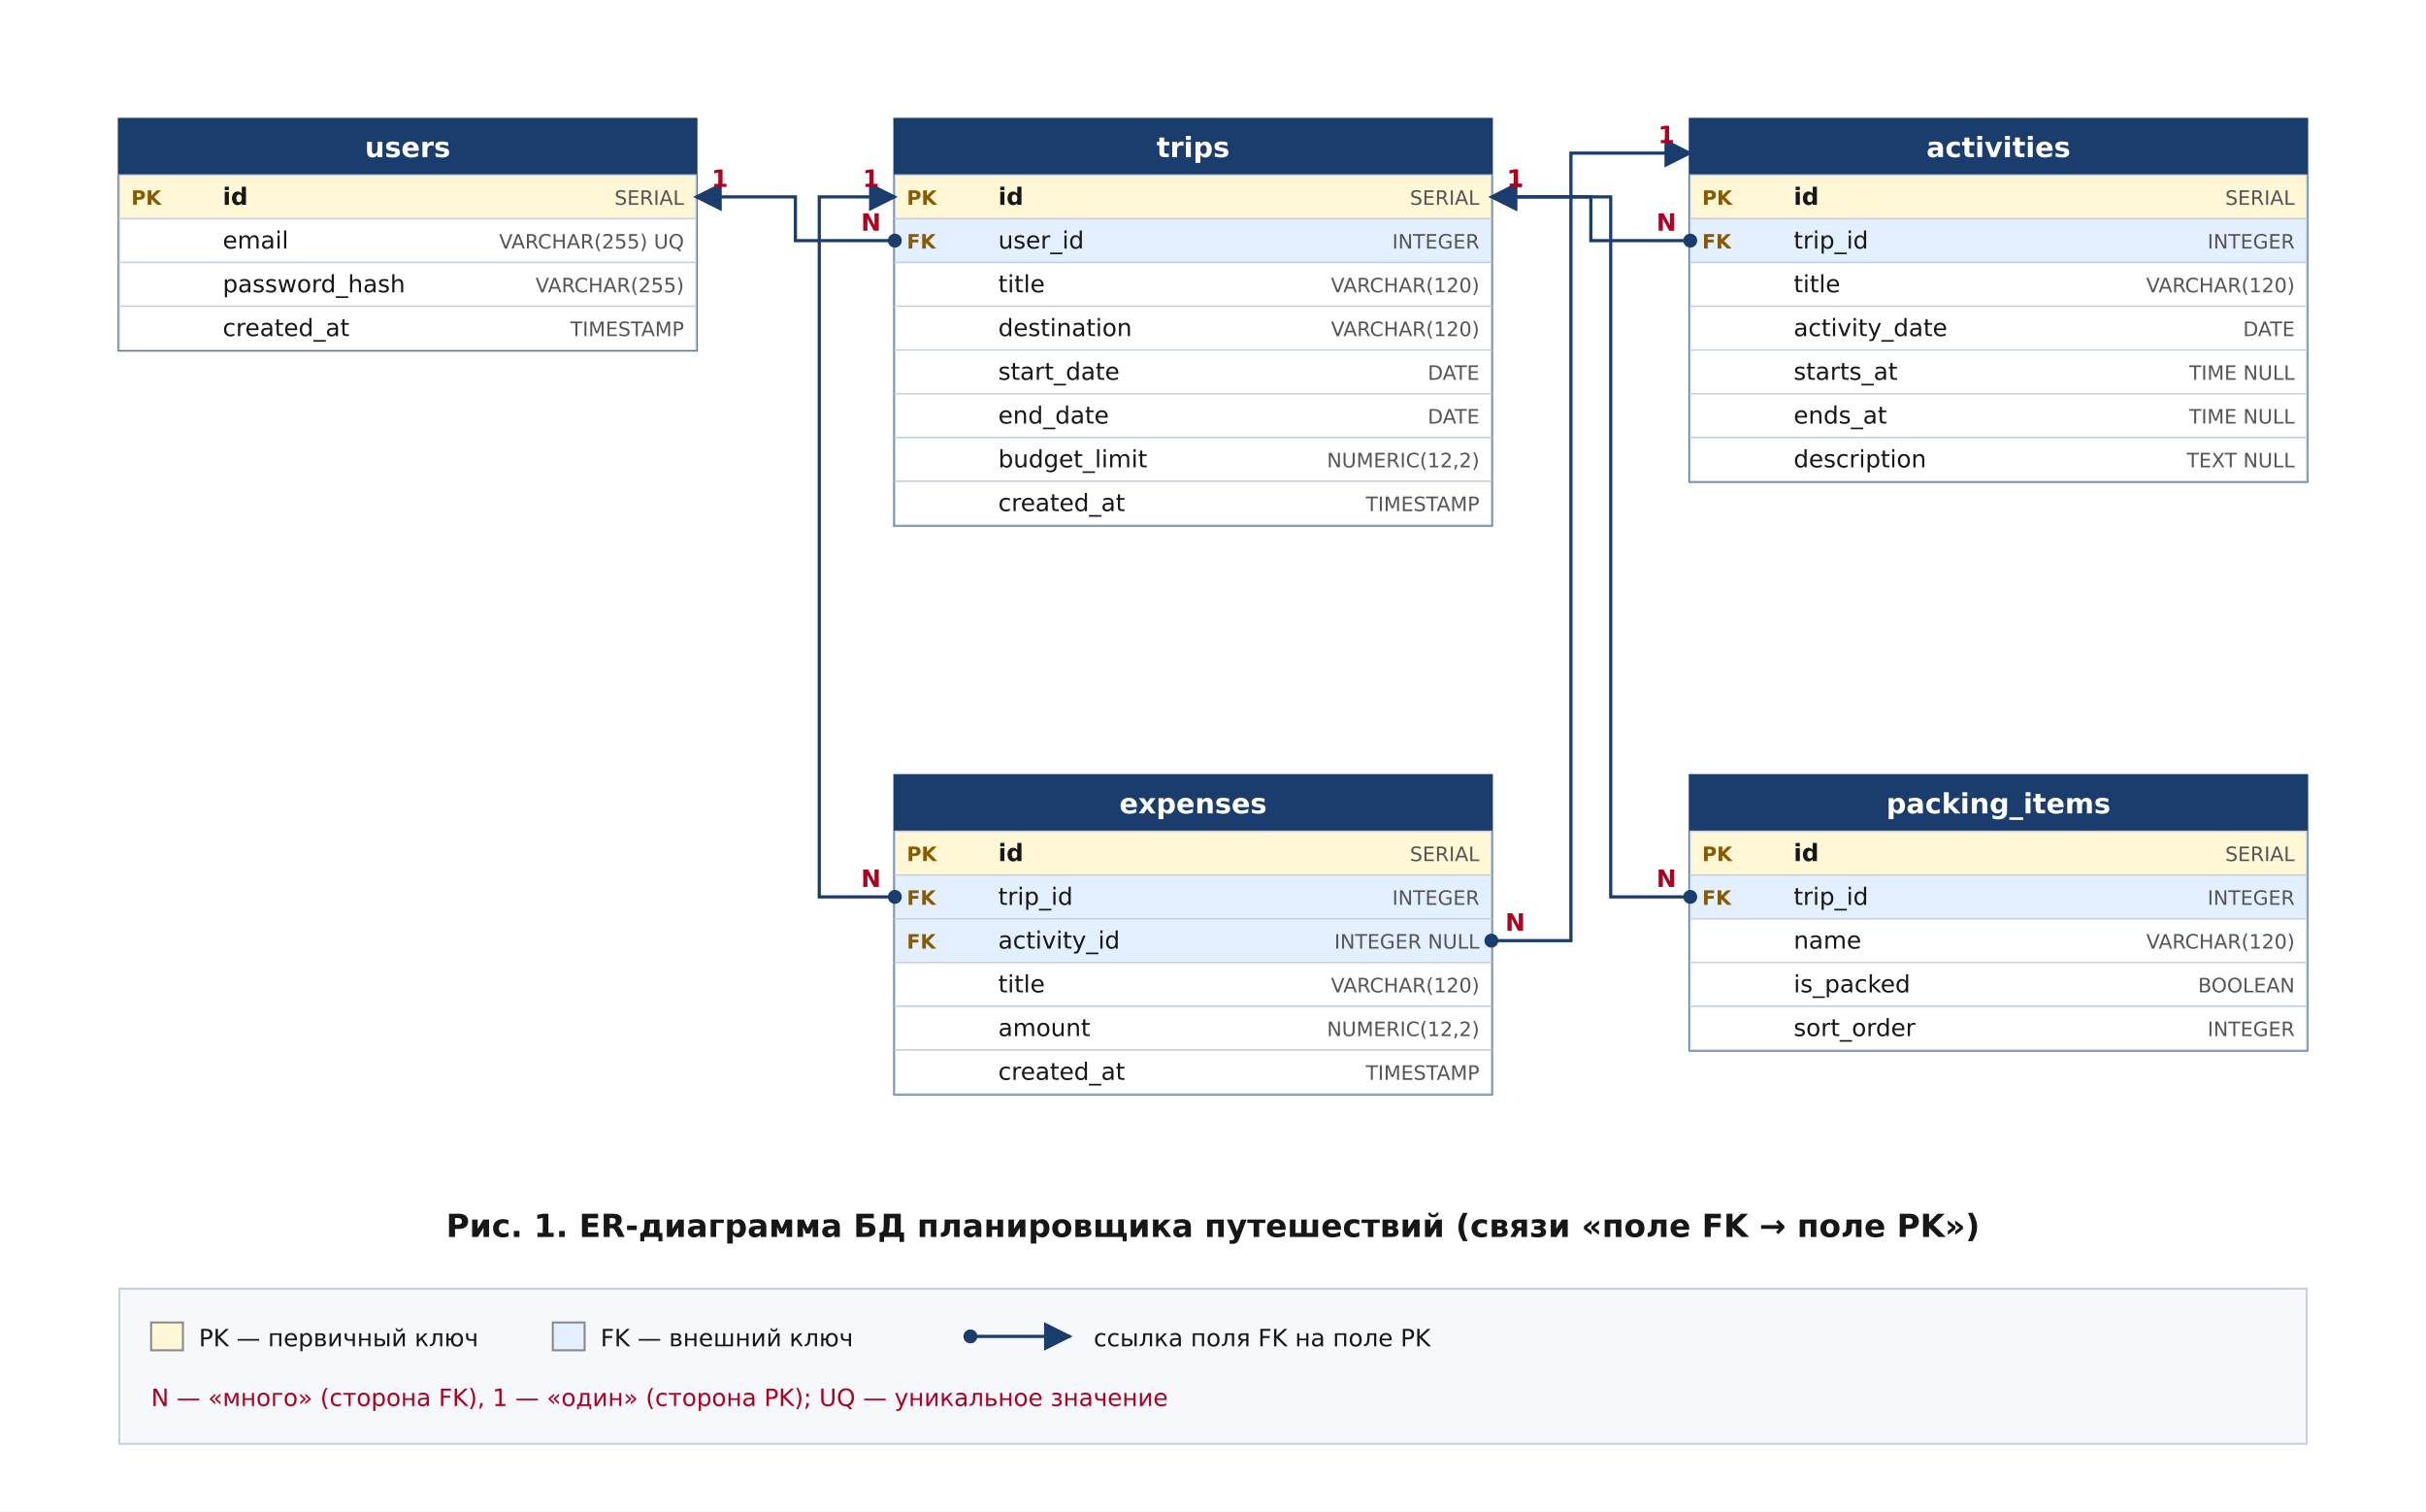
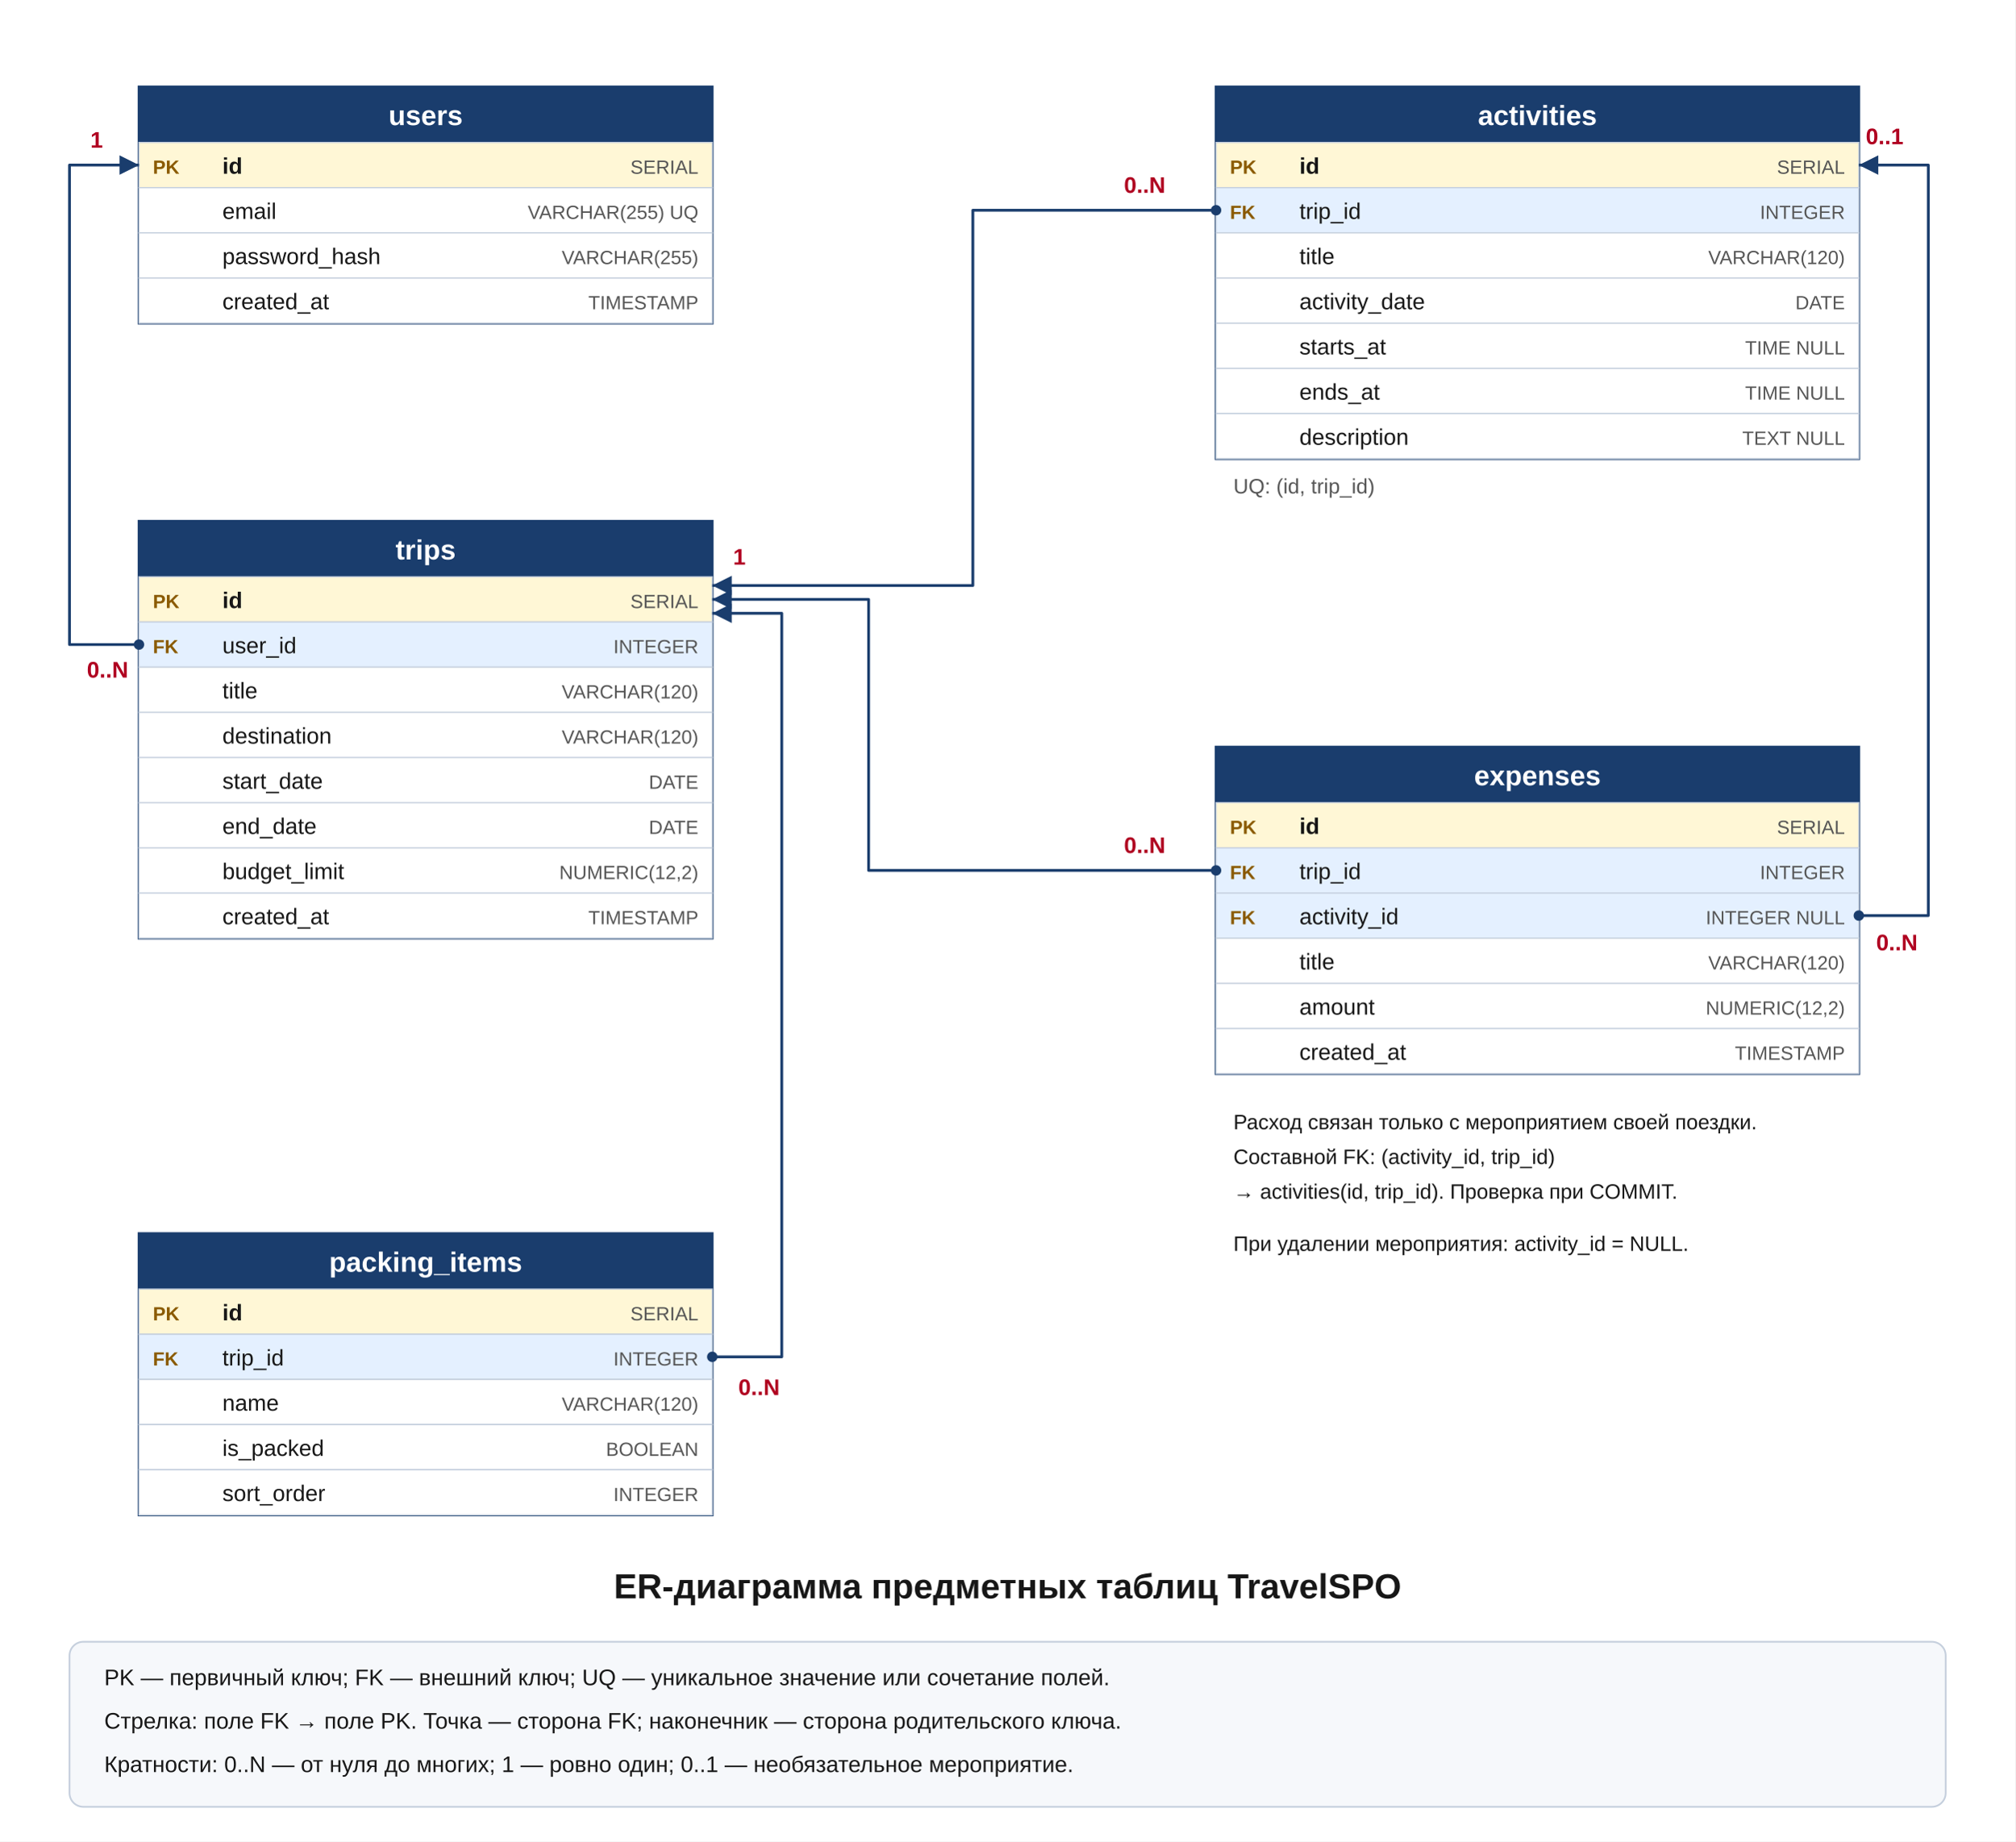
- <svg xmlns="http://www.w3.org/2000/svg" viewBox="0 0 1220 760" width="1220" height="760" font-family="DejaVu Sans, Arial, sans-serif" font-size="12">
+ <svg xmlns="http://www.w3.org/2000/svg" viewBox="0 0 1160 1060" width="1160" height="1060" font-family="Arial, sans-serif" role="img" aria-labelledby="title description">
  <defs>
-     <marker id="arr" viewBox="0 0 10 10" refX="9" refY="5" markerWidth="9" markerHeight="9" orient="auto">
+     <marker id="arr" viewBox="0 0 10 10" refX="10" refY="5" markerWidth="7" markerHeight="7" orient="auto">
      <path d="M0,0 L10,5 L0,10 z" fill="#1a3d6d" />
    </marker>
  </defs>
-   <rect x="0" y="0" width="1220" height="760" rx="0" fill="#ffffff" stroke="#ffffff" stroke-width="0" />
-   <rect x="60" y="60" width="290" height="116" rx="0" fill="#fff" stroke="#1a3d6d" stroke-width="1.5" />
-   <rect x="60" y="60" width="290" height="28" rx="0" fill="#1a3d6d" stroke="#1a3d6d" stroke-width="0" />
-   <text x="205.0" y="79" text-anchor="middle" font-size="14" font-weight="bold" fill="#fff">users</text>
-   <rect x="60" y="88" width="290" height="22" rx="0" fill="#fff7d6" stroke="#c5cfdd" stroke-width="0.7" />
-   <text x="66" y="103" text-anchor="start" font-size="10" font-weight="bold" fill="#8a5a00">PK</text>
-   <text x="112" y="103" text-anchor="start" font-size="12" font-weight="bold" fill="#171717">id</text>
-   <text x="344" y="103" text-anchor="end" font-size="10" font-weight="normal" fill="#555">SERIAL</text>
-   <rect x="60" y="110" width="290" height="22" rx="0" fill="#fff" stroke="#c5cfdd" stroke-width="0.7" />
-   <text x="66" y="125" text-anchor="start" font-size="10" font-weight="bold" fill="#8a5a00" />
-   <text x="112" y="125" text-anchor="start" font-size="12" font-weight="normal" fill="#171717">email</text>
-   <text x="344" y="125" text-anchor="end" font-size="10" font-weight="normal" fill="#555">VARCHAR(255) UQ</text>
-   <rect x="60" y="132" width="290" height="22" rx="0" fill="#fff" stroke="#c5cfdd" stroke-width="0.7" />
-   <text x="66" y="147" text-anchor="start" font-size="10" font-weight="bold" fill="#8a5a00" />
-   <text x="112" y="147" text-anchor="start" font-size="12" font-weight="normal" fill="#171717">password_hash</text>
-   <text x="344" y="147" text-anchor="end" font-size="10" font-weight="normal" fill="#555">VARCHAR(255)</text>
-   <rect x="60" y="154" width="290" height="22" rx="0" fill="#fff" stroke="#c5cfdd" stroke-width="0.7" />
-   <text x="66" y="169" text-anchor="start" font-size="10" font-weight="bold" fill="#8a5a00" />
-   <text x="112" y="169" text-anchor="start" font-size="12" font-weight="normal" fill="#171717">created_at</text>
-   <text x="344" y="169" text-anchor="end" font-size="10" font-weight="normal" fill="#555">TIMESTAMP</text>
-   <rect x="450" y="60" width="300" height="204" rx="0" fill="#fff" stroke="#1a3d6d" stroke-width="1.5" />
-   <rect x="450" y="60" width="300" height="28" rx="0" fill="#1a3d6d" stroke="#1a3d6d" stroke-width="0" />
-   <text x="600.0" y="79" text-anchor="middle" font-size="14" font-weight="bold" fill="#fff">trips</text>
-   <rect x="450" y="88" width="300" height="22" rx="0" fill="#fff7d6" stroke="#c5cfdd" stroke-width="0.7" />
-   <text x="456" y="103" text-anchor="start" font-size="10" font-weight="bold" fill="#8a5a00">PK</text>
-   <text x="502" y="103" text-anchor="start" font-size="12" font-weight="bold" fill="#171717">id</text>
-   <text x="744" y="103" text-anchor="end" font-size="10" font-weight="normal" fill="#555">SERIAL</text>
-   <rect x="450" y="110" width="300" height="22" rx="0" fill="#e4f0ff" stroke="#c5cfdd" stroke-width="0.7" />
-   <text x="456" y="125" text-anchor="start" font-size="10" font-weight="bold" fill="#8a5a00">FK</text>
-   <text x="502" y="125" text-anchor="start" font-size="12" font-weight="normal" fill="#171717">user_id</text>
-   <text x="744" y="125" text-anchor="end" font-size="10" font-weight="normal" fill="#555">INTEGER</text>
-   <rect x="450" y="132" width="300" height="22" rx="0" fill="#fff" stroke="#c5cfdd" stroke-width="0.7" />
-   <text x="456" y="147" text-anchor="start" font-size="10" font-weight="bold" fill="#8a5a00" />
-   <text x="502" y="147" text-anchor="start" font-size="12" font-weight="normal" fill="#171717">title</text>
-   <text x="744" y="147" text-anchor="end" font-size="10" font-weight="normal" fill="#555">VARCHAR(120)</text>
-   <rect x="450" y="154" width="300" height="22" rx="0" fill="#fff" stroke="#c5cfdd" stroke-width="0.7" />
-   <text x="456" y="169" text-anchor="start" font-size="10" font-weight="bold" fill="#8a5a00" />
-   <text x="502" y="169" text-anchor="start" font-size="12" font-weight="normal" fill="#171717">destination</text>
-   <text x="744" y="169" text-anchor="end" font-size="10" font-weight="normal" fill="#555">VARCHAR(120)</text>
-   <rect x="450" y="176" width="300" height="22" rx="0" fill="#fff" stroke="#c5cfdd" stroke-width="0.7" />
-   <text x="456" y="191" text-anchor="start" font-size="10" font-weight="bold" fill="#8a5a00" />
-   <text x="502" y="191" text-anchor="start" font-size="12" font-weight="normal" fill="#171717">start_date</text>
-   <text x="744" y="191" text-anchor="end" font-size="10" font-weight="normal" fill="#555">DATE</text>
-   <rect x="450" y="198" width="300" height="22" rx="0" fill="#fff" stroke="#c5cfdd" stroke-width="0.7" />
-   <text x="456" y="213" text-anchor="start" font-size="10" font-weight="bold" fill="#8a5a00" />
-   <text x="502" y="213" text-anchor="start" font-size="12" font-weight="normal" fill="#171717">end_date</text>
-   <text x="744" y="213" text-anchor="end" font-size="10" font-weight="normal" fill="#555">DATE</text>
-   <rect x="450" y="220" width="300" height="22" rx="0" fill="#fff" stroke="#c5cfdd" stroke-width="0.7" />
-   <text x="456" y="235" text-anchor="start" font-size="10" font-weight="bold" fill="#8a5a00" />
-   <text x="502" y="235" text-anchor="start" font-size="12" font-weight="normal" fill="#171717">budget_limit</text>
-   <text x="744" y="235" text-anchor="end" font-size="10" font-weight="normal" fill="#555">NUMERIC(12,2)</text>
-   <rect x="450" y="242" width="300" height="22" rx="0" fill="#fff" stroke="#c5cfdd" stroke-width="0.7" />
-   <text x="456" y="257" text-anchor="start" font-size="10" font-weight="bold" fill="#8a5a00" />
-   <text x="502" y="257" text-anchor="start" font-size="12" font-weight="normal" fill="#171717">created_at</text>
-   <text x="744" y="257" text-anchor="end" font-size="10" font-weight="normal" fill="#555">TIMESTAMP</text>
-   <rect x="850" y="60" width="310" height="182" rx="0" fill="#fff" stroke="#1a3d6d" stroke-width="1.5" />
-   <rect x="850" y="60" width="310" height="28" rx="0" fill="#1a3d6d" stroke="#1a3d6d" stroke-width="0" />
-   <text x="1005.0" y="79" text-anchor="middle" font-size="14" font-weight="bold" fill="#fff">activities</text>
-   <rect x="850" y="88" width="310" height="22" rx="0" fill="#fff7d6" stroke="#c5cfdd" stroke-width="0.7" />
-   <text x="856" y="103" text-anchor="start" font-size="10" font-weight="bold" fill="#8a5a00">PK</text>
-   <text x="902" y="103" text-anchor="start" font-size="12" font-weight="bold" fill="#171717">id</text>
-   <text x="1154" y="103" text-anchor="end" font-size="10" font-weight="normal" fill="#555">SERIAL</text>
-   <rect x="850" y="110" width="310" height="22" rx="0" fill="#e4f0ff" stroke="#c5cfdd" stroke-width="0.7" />
-   <text x="856" y="125" text-anchor="start" font-size="10" font-weight="bold" fill="#8a5a00">FK</text>
-   <text x="902" y="125" text-anchor="start" font-size="12" font-weight="normal" fill="#171717">trip_id</text>
-   <text x="1154" y="125" text-anchor="end" font-size="10" font-weight="normal" fill="#555">INTEGER</text>
-   <rect x="850" y="132" width="310" height="22" rx="0" fill="#fff" stroke="#c5cfdd" stroke-width="0.7" />
-   <text x="856" y="147" text-anchor="start" font-size="10" font-weight="bold" fill="#8a5a00" />
-   <text x="902" y="147" text-anchor="start" font-size="12" font-weight="normal" fill="#171717">title</text>
-   <text x="1154" y="147" text-anchor="end" font-size="10" font-weight="normal" fill="#555">VARCHAR(120)</text>
-   <rect x="850" y="154" width="310" height="22" rx="0" fill="#fff" stroke="#c5cfdd" stroke-width="0.7" />
-   <text x="856" y="169" text-anchor="start" font-size="10" font-weight="bold" fill="#8a5a00" />
-   <text x="902" y="169" text-anchor="start" font-size="12" font-weight="normal" fill="#171717">activity_date</text>
-   <text x="1154" y="169" text-anchor="end" font-size="10" font-weight="normal" fill="#555">DATE</text>
-   <rect x="850" y="176" width="310" height="22" rx="0" fill="#fff" stroke="#c5cfdd" stroke-width="0.7" />
-   <text x="856" y="191" text-anchor="start" font-size="10" font-weight="bold" fill="#8a5a00" />
-   <text x="902" y="191" text-anchor="start" font-size="12" font-weight="normal" fill="#171717">starts_at</text>
-   <text x="1154" y="191" text-anchor="end" font-size="10" font-weight="normal" fill="#555">TIME NULL</text>
-   <rect x="850" y="198" width="310" height="22" rx="0" fill="#fff" stroke="#c5cfdd" stroke-width="0.7" />
-   <text x="856" y="213" text-anchor="start" font-size="10" font-weight="bold" fill="#8a5a00" />
-   <text x="902" y="213" text-anchor="start" font-size="12" font-weight="normal" fill="#171717">ends_at</text>
-   <text x="1154" y="213" text-anchor="end" font-size="10" font-weight="normal" fill="#555">TIME NULL</text>
-   <rect x="850" y="220" width="310" height="22" rx="0" fill="#fff" stroke="#c5cfdd" stroke-width="0.7" />
-   <text x="856" y="235" text-anchor="start" font-size="10" font-weight="bold" fill="#8a5a00" />
-   <text x="902" y="235" text-anchor="start" font-size="12" font-weight="normal" fill="#171717">description</text>
-   <text x="1154" y="235" text-anchor="end" font-size="10" font-weight="normal" fill="#555">TEXT NULL</text>
-   <rect x="450" y="390" width="300" height="160" rx="0" fill="#fff" stroke="#1a3d6d" stroke-width="1.5" />
-   <rect x="450" y="390" width="300" height="28" rx="0" fill="#1a3d6d" stroke="#1a3d6d" stroke-width="0" />
-   <text x="600.0" y="409" text-anchor="middle" font-size="14" font-weight="bold" fill="#fff">expenses</text>
-   <rect x="450" y="418" width="300" height="22" rx="0" fill="#fff7d6" stroke="#c5cfdd" stroke-width="0.7" />
-   <text x="456" y="433" text-anchor="start" font-size="10" font-weight="bold" fill="#8a5a00">PK</text>
-   <text x="502" y="433" text-anchor="start" font-size="12" font-weight="bold" fill="#171717">id</text>
-   <text x="744" y="433" text-anchor="end" font-size="10" font-weight="normal" fill="#555">SERIAL</text>
-   <rect x="450" y="440" width="300" height="22" rx="0" fill="#e4f0ff" stroke="#c5cfdd" stroke-width="0.7" />
-   <text x="456" y="455" text-anchor="start" font-size="10" font-weight="bold" fill="#8a5a00">FK</text>
-   <text x="502" y="455" text-anchor="start" font-size="12" font-weight="normal" fill="#171717">trip_id</text>
-   <text x="744" y="455" text-anchor="end" font-size="10" font-weight="normal" fill="#555">INTEGER</text>
-   <rect x="450" y="462" width="300" height="22" rx="0" fill="#e4f0ff" stroke="#c5cfdd" stroke-width="0.7" />
-   <text x="456" y="477" text-anchor="start" font-size="10" font-weight="bold" fill="#8a5a00">FK</text>
-   <text x="502" y="477" text-anchor="start" font-size="12" font-weight="normal" fill="#171717">activity_id</text>
-   <text x="744" y="477" text-anchor="end" font-size="10" font-weight="normal" fill="#555">INTEGER NULL</text>
-   <rect x="450" y="484" width="300" height="22" rx="0" fill="#fff" stroke="#c5cfdd" stroke-width="0.7" />
-   <text x="456" y="499" text-anchor="start" font-size="10" font-weight="bold" fill="#8a5a00" />
-   <text x="502" y="499" text-anchor="start" font-size="12" font-weight="normal" fill="#171717">title</text>
-   <text x="744" y="499" text-anchor="end" font-size="10" font-weight="normal" fill="#555">VARCHAR(120)</text>
-   <rect x="450" y="506" width="300" height="22" rx="0" fill="#fff" stroke="#c5cfdd" stroke-width="0.7" />
-   <text x="456" y="521" text-anchor="start" font-size="10" font-weight="bold" fill="#8a5a00" />
-   <text x="502" y="521" text-anchor="start" font-size="12" font-weight="normal" fill="#171717">amount</text>
-   <text x="744" y="521" text-anchor="end" font-size="10" font-weight="normal" fill="#555">NUMERIC(12,2)</text>
-   <rect x="450" y="528" width="300" height="22" rx="0" fill="#fff" stroke="#c5cfdd" stroke-width="0.7" />
-   <text x="456" y="543" text-anchor="start" font-size="10" font-weight="bold" fill="#8a5a00" />
-   <text x="502" y="543" text-anchor="start" font-size="12" font-weight="normal" fill="#171717">created_at</text>
-   <text x="744" y="543" text-anchor="end" font-size="10" font-weight="normal" fill="#555">TIMESTAMP</text>
-   <rect x="850" y="390" width="310" height="138" rx="0" fill="#fff" stroke="#1a3d6d" stroke-width="1.5" />
-   <rect x="850" y="390" width="310" height="28" rx="0" fill="#1a3d6d" stroke="#1a3d6d" stroke-width="0" />
-   <text x="1005.0" y="409" text-anchor="middle" font-size="14" font-weight="bold" fill="#fff">packing_items</text>
-   <rect x="850" y="418" width="310" height="22" rx="0" fill="#fff7d6" stroke="#c5cfdd" stroke-width="0.7" />
-   <text x="856" y="433" text-anchor="start" font-size="10" font-weight="bold" fill="#8a5a00">PK</text>
-   <text x="902" y="433" text-anchor="start" font-size="12" font-weight="bold" fill="#171717">id</text>
-   <text x="1154" y="433" text-anchor="end" font-size="10" font-weight="normal" fill="#555">SERIAL</text>
-   <rect x="850" y="440" width="310" height="22" rx="0" fill="#e4f0ff" stroke="#c5cfdd" stroke-width="0.7" />
-   <text x="856" y="455" text-anchor="start" font-size="10" font-weight="bold" fill="#8a5a00">FK</text>
-   <text x="902" y="455" text-anchor="start" font-size="12" font-weight="normal" fill="#171717">trip_id</text>
-   <text x="1154" y="455" text-anchor="end" font-size="10" font-weight="normal" fill="#555">INTEGER</text>
-   <rect x="850" y="462" width="310" height="22" rx="0" fill="#fff" stroke="#c5cfdd" stroke-width="0.7" />
-   <text x="856" y="477" text-anchor="start" font-size="10" font-weight="bold" fill="#8a5a00" />
-   <text x="902" y="477" text-anchor="start" font-size="12" font-weight="normal" fill="#171717">name</text>
-   <text x="1154" y="477" text-anchor="end" font-size="10" font-weight="normal" fill="#555">VARCHAR(120)</text>
-   <rect x="850" y="484" width="310" height="22" rx="0" fill="#fff" stroke="#c5cfdd" stroke-width="0.7" />
-   <text x="856" y="499" text-anchor="start" font-size="10" font-weight="bold" fill="#8a5a00" />
-   <text x="902" y="499" text-anchor="start" font-size="12" font-weight="normal" fill="#171717">is_packed</text>
-   <text x="1154" y="499" text-anchor="end" font-size="10" font-weight="normal" fill="#555">BOOLEAN</text>
-   <rect x="850" y="506" width="310" height="22" rx="0" fill="#fff" stroke="#c5cfdd" stroke-width="0.7" />
-   <text x="856" y="521" text-anchor="start" font-size="10" font-weight="bold" fill="#8a5a00" />
-   <text x="902" y="521" text-anchor="start" font-size="12" font-weight="normal" fill="#171717">sort_order</text>
-   <text x="1154" y="521" text-anchor="end" font-size="10" font-weight="normal" fill="#555">INTEGER</text>
-   <polyline points="450,121 400,121 400,99 350,99" fill="none" stroke="#1a3d6d" stroke-width="1.6" marker-end="url(#arr)" />
-   <circle cx="450" cy="121" r="3.5" fill="#1a3d6d" />
-   <text x="438" y="116" text-anchor="middle" font-size="12" font-weight="bold" fill="#b00020">N</text>
-   <text x="362" y="94" text-anchor="middle" font-size="12" font-weight="bold" fill="#b00020">1</text>
-   <polyline points="850,121 800,121 800,99 750,99" fill="none" stroke="#1a3d6d" stroke-width="1.6" marker-end="url(#arr)" />
-   <circle cx="850" cy="121" r="3.5" fill="#1a3d6d" />
-   <text x="838" y="116" text-anchor="middle" font-size="12" font-weight="bold" fill="#b00020">N</text>
-   <text x="762" y="94" text-anchor="middle" font-size="12" font-weight="bold" fill="#b00020">1</text>
-   <polyline points="450,451 412,451 412,99 450,99" fill="none" stroke="#1a3d6d" stroke-width="1.6" marker-end="url(#arr)" />
-   <circle cx="450" cy="451" r="3.5" fill="#1a3d6d" />
-   <text x="438" y="446" text-anchor="middle" font-size="12" font-weight="bold" fill="#b00020">N</text>
-   <text x="438" y="94" text-anchor="middle" font-size="12" font-weight="bold" fill="#b00020">1</text>
-   <polyline points="750,473 790,473 790,77 850,77" fill="none" stroke="#1a3d6d" stroke-width="1.6" marker-end="url(#arr)" />
-   <circle cx="750" cy="473" r="3.5" fill="#1a3d6d" />
-   <text x="762" y="468" text-anchor="middle" font-size="12" font-weight="bold" fill="#b00020">N</text>
-   <text x="838" y="72" text-anchor="middle" font-size="12" font-weight="bold" fill="#b00020">1</text>
-   <polyline points="850,451 810,451 810,99 750,99" fill="none" stroke="#1a3d6d" stroke-width="1.6" marker-end="url(#arr)" />
-   <circle cx="850" cy="451" r="3.5" fill="#1a3d6d" />
-   <text x="838" y="446" text-anchor="middle" font-size="12" font-weight="bold" fill="#b00020">N</text>
-   <text x="762" y="94" text-anchor="middle" font-size="12" font-weight="bold" fill="#b00020">1</text>
-   <text x="610" y="622" text-anchor="middle" font-size="16" font-weight="bold" fill="#171717">Рис. 1. ER-диаграмма БД планировщика путешествий (связи «поле FK → поле PK»)</text>
-   <rect x="60" y="648" width="1100" height="78" rx="0" fill="#f6f8fb" stroke="#c5cfdd" stroke-width="1" />
-   <rect x="76" y="665" width="16" height="14" rx="0" fill="#fff7d6" stroke="#888" stroke-width="1" />
-   <text x="100" y="677" text-anchor="start" font-size="12" font-weight="normal" fill="#171717">PK — первичный ключ</text>
-   <rect x="278" y="665" width="16" height="14" rx="0" fill="#e4f0ff" stroke="#888" stroke-width="1" />
-   <text x="302" y="677" text-anchor="start" font-size="12" font-weight="normal" fill="#171717">FK — внешний ключ</text>
-   <line x1="488" y1="672" x2="538" y2="672" stroke="#1a3d6d" stroke-width="1.6" marker-end="url(#arr)" />
-   <circle cx="488" cy="672" r="3.5" fill="#1a3d6d" />
-   <text x="550" y="677" text-anchor="start" font-size="12" font-weight="normal" fill="#171717">ссылка поля FK на поле PK</text>
-   <text x="76" y="707" text-anchor="start" font-size="12" font-weight="normal" fill="#b00020">N — «много» (сторона FK), 1 — «один» (сторона PK); UQ — уникальное значение</text>
+   <rect width="1160" height="1060" fill="#fff" />
+   <rect x="80" y="50" width="330" height="136" fill="#fff" stroke="#1a3d6d" stroke-width="1.5" />
+   <rect x="80" y="50" width="330" height="32" fill="#1a3d6d" />
+   <text x="245.0" y="72" font-size="16" fill="#fff" font-weight="bold" text-anchor="middle">users</text>
+   <rect x="80" y="82" width="330" height="26" fill="#fff7d6" stroke="#c5cfdd" stroke-width="0.7" />
+   <text x="88" y="100" font-size="11" fill="#8a5a00" font-weight="bold" text-anchor="start">PK</text>
+   <text x="128" y="100" font-size="13" fill="#171717" font-weight="bold" text-anchor="start">id</text>
+   <text x="402" y="100" font-size="11" fill="#555" font-weight="normal" text-anchor="end">SERIAL</text>
+   <rect x="80" y="108" width="330" height="26" fill="#fff" stroke="#c5cfdd" stroke-width="0.7" />
+   <text x="88" y="126" font-size="11" fill="#8a5a00" font-weight="bold" text-anchor="start" />
+   <text x="128" y="126" font-size="13" fill="#171717" font-weight="normal" text-anchor="start">email</text>
+   <text x="402" y="126" font-size="11" fill="#555" font-weight="normal" text-anchor="end">VARCHAR(255) UQ</text>
+   <rect x="80" y="134" width="330" height="26" fill="#fff" stroke="#c5cfdd" stroke-width="0.7" />
+   <text x="88" y="152" font-size="11" fill="#8a5a00" font-weight="bold" text-anchor="start" />
+   <text x="128" y="152" font-size="13" fill="#171717" font-weight="normal" text-anchor="start">password_hash</text>
+   <text x="402" y="152" font-size="11" fill="#555" font-weight="normal" text-anchor="end">VARCHAR(255)</text>
+   <rect x="80" y="160" width="330" height="26" fill="#fff" stroke="#c5cfdd" stroke-width="0.7" />
+   <text x="88" y="178" font-size="11" fill="#8a5a00" font-weight="bold" text-anchor="start" />
+   <text x="128" y="178" font-size="13" fill="#171717" font-weight="normal" text-anchor="start">created_at</text>
+   <text x="402" y="178" font-size="11" fill="#555" font-weight="normal" text-anchor="end">TIMESTAMP</text>
+   <rect x="80" y="300" width="330" height="240" fill="#fff" stroke="#1a3d6d" stroke-width="1.5" />
+   <rect x="80" y="300" width="330" height="32" fill="#1a3d6d" />
+   <text x="245.0" y="322" font-size="16" fill="#fff" font-weight="bold" text-anchor="middle">trips</text>
+   <rect x="80" y="332" width="330" height="26" fill="#fff7d6" stroke="#c5cfdd" stroke-width="0.7" />
+   <text x="88" y="350" font-size="11" fill="#8a5a00" font-weight="bold" text-anchor="start">PK</text>
+   <text x="128" y="350" font-size="13" fill="#171717" font-weight="bold" text-anchor="start">id</text>
+   <text x="402" y="350" font-size="11" fill="#555" font-weight="normal" text-anchor="end">SERIAL</text>
+   <rect x="80" y="358" width="330" height="26" fill="#e4f0ff" stroke="#c5cfdd" stroke-width="0.7" />
+   <text x="88" y="376" font-size="11" fill="#8a5a00" font-weight="bold" text-anchor="start">FK</text>
+   <text x="128" y="376" font-size="13" fill="#171717" font-weight="normal" text-anchor="start">user_id</text>
+   <text x="402" y="376" font-size="11" fill="#555" font-weight="normal" text-anchor="end">INTEGER</text>
+   <rect x="80" y="384" width="330" height="26" fill="#fff" stroke="#c5cfdd" stroke-width="0.7" />
+   <text x="88" y="402" font-size="11" fill="#8a5a00" font-weight="bold" text-anchor="start" />
+   <text x="128" y="402" font-size="13" fill="#171717" font-weight="normal" text-anchor="start">title</text>
+   <text x="402" y="402" font-size="11" fill="#555" font-weight="normal" text-anchor="end">VARCHAR(120)</text>
+   <rect x="80" y="410" width="330" height="26" fill="#fff" stroke="#c5cfdd" stroke-width="0.7" />
+   <text x="88" y="428" font-size="11" fill="#8a5a00" font-weight="bold" text-anchor="start" />
+   <text x="128" y="428" font-size="13" fill="#171717" font-weight="normal" text-anchor="start">destination</text>
+   <text x="402" y="428" font-size="11" fill="#555" font-weight="normal" text-anchor="end">VARCHAR(120)</text>
+   <rect x="80" y="436" width="330" height="26" fill="#fff" stroke="#c5cfdd" stroke-width="0.7" />
+   <text x="88" y="454" font-size="11" fill="#8a5a00" font-weight="bold" text-anchor="start" />
+   <text x="128" y="454" font-size="13" fill="#171717" font-weight="normal" text-anchor="start">start_date</text>
+   <text x="402" y="454" font-size="11" fill="#555" font-weight="normal" text-anchor="end">DATE</text>
+   <rect x="80" y="462" width="330" height="26" fill="#fff" stroke="#c5cfdd" stroke-width="0.7" />
+   <text x="88" y="480" font-size="11" fill="#8a5a00" font-weight="bold" text-anchor="start" />
+   <text x="128" y="480" font-size="13" fill="#171717" font-weight="normal" text-anchor="start">end_date</text>
+   <text x="402" y="480" font-size="11" fill="#555" font-weight="normal" text-anchor="end">DATE</text>
+   <rect x="80" y="488" width="330" height="26" fill="#fff" stroke="#c5cfdd" stroke-width="0.7" />
+   <text x="88" y="506" font-size="11" fill="#8a5a00" font-weight="bold" text-anchor="start" />
+   <text x="128" y="506" font-size="13" fill="#171717" font-weight="normal" text-anchor="start">budget_limit</text>
+   <text x="402" y="506" font-size="11" fill="#555" font-weight="normal" text-anchor="end">NUMERIC(12,2)</text>
+   <rect x="80" y="514" width="330" height="26" fill="#fff" stroke="#c5cfdd" stroke-width="0.7" />
+   <text x="88" y="532" font-size="11" fill="#8a5a00" font-weight="bold" text-anchor="start" />
+   <text x="128" y="532" font-size="13" fill="#171717" font-weight="normal" text-anchor="start">created_at</text>
+   <text x="402" y="532" font-size="11" fill="#555" font-weight="normal" text-anchor="end">TIMESTAMP</text>
+   <rect x="700" y="50" width="370" height="214" fill="#fff" stroke="#1a3d6d" stroke-width="1.5" />
+   <rect x="700" y="50" width="370" height="32" fill="#1a3d6d" />
+   <text x="885.0" y="72" font-size="16" fill="#fff" font-weight="bold" text-anchor="middle">activities</text>
+   <rect x="700" y="82" width="370" height="26" fill="#fff7d6" stroke="#c5cfdd" stroke-width="0.7" />
+   <text x="708" y="100" font-size="11" fill="#8a5a00" font-weight="bold" text-anchor="start">PK</text>
+   <text x="748" y="100" font-size="13" fill="#171717" font-weight="bold" text-anchor="start">id</text>
+   <text x="1062" y="100" font-size="11" fill="#555" font-weight="normal" text-anchor="end">SERIAL</text>
+   <rect x="700" y="108" width="370" height="26" fill="#e4f0ff" stroke="#c5cfdd" stroke-width="0.7" />
+   <text x="708" y="126" font-size="11" fill="#8a5a00" font-weight="bold" text-anchor="start">FK</text>
+   <text x="748" y="126" font-size="13" fill="#171717" font-weight="normal" text-anchor="start">trip_id</text>
+   <text x="1062" y="126" font-size="11" fill="#555" font-weight="normal" text-anchor="end">INTEGER</text>
+   <rect x="700" y="134" width="370" height="26" fill="#fff" stroke="#c5cfdd" stroke-width="0.7" />
+   <text x="708" y="152" font-size="11" fill="#8a5a00" font-weight="bold" text-anchor="start" />
+   <text x="748" y="152" font-size="13" fill="#171717" font-weight="normal" text-anchor="start">title</text>
+   <text x="1062" y="152" font-size="11" fill="#555" font-weight="normal" text-anchor="end">VARCHAR(120)</text>
+   <rect x="700" y="160" width="370" height="26" fill="#fff" stroke="#c5cfdd" stroke-width="0.7" />
+   <text x="708" y="178" font-size="11" fill="#8a5a00" font-weight="bold" text-anchor="start" />
+   <text x="748" y="178" font-size="13" fill="#171717" font-weight="normal" text-anchor="start">activity_date</text>
+   <text x="1062" y="178" font-size="11" fill="#555" font-weight="normal" text-anchor="end">DATE</text>
+   <rect x="700" y="186" width="370" height="26" fill="#fff" stroke="#c5cfdd" stroke-width="0.7" />
+   <text x="708" y="204" font-size="11" fill="#8a5a00" font-weight="bold" text-anchor="start" />
+   <text x="748" y="204" font-size="13" fill="#171717" font-weight="normal" text-anchor="start">starts_at</text>
+   <text x="1062" y="204" font-size="11" fill="#555" font-weight="normal" text-anchor="end">TIME NULL</text>
+   <rect x="700" y="212" width="370" height="26" fill="#fff" stroke="#c5cfdd" stroke-width="0.7" />
+   <text x="708" y="230" font-size="11" fill="#8a5a00" font-weight="bold" text-anchor="start" />
+   <text x="748" y="230" font-size="13" fill="#171717" font-weight="normal" text-anchor="start">ends_at</text>
+   <text x="1062" y="230" font-size="11" fill="#555" font-weight="normal" text-anchor="end">TIME NULL</text>
+   <rect x="700" y="238" width="370" height="26" fill="#fff" stroke="#c5cfdd" stroke-width="0.7" />
+   <text x="708" y="256" font-size="11" fill="#8a5a00" font-weight="bold" text-anchor="start" />
+   <text x="748" y="256" font-size="13" fill="#171717" font-weight="normal" text-anchor="start">description</text>
+   <text x="1062" y="256" font-size="11" fill="#555" font-weight="normal" text-anchor="end">TEXT NULL</text>
+   <text x="710" y="284" font-size="12" fill="#555" font-weight="normal" text-anchor="start">UQ: (id, trip_id)</text>
+   <rect x="700" y="430" width="370" height="188" fill="#fff" stroke="#1a3d6d" stroke-width="1.5" />
+   <rect x="700" y="430" width="370" height="32" fill="#1a3d6d" />
+   <text x="885.0" y="452" font-size="16" fill="#fff" font-weight="bold" text-anchor="middle">expenses</text>
+   <rect x="700" y="462" width="370" height="26" fill="#fff7d6" stroke="#c5cfdd" stroke-width="0.7" />
+   <text x="708" y="480" font-size="11" fill="#8a5a00" font-weight="bold" text-anchor="start">PK</text>
+   <text x="748" y="480" font-size="13" fill="#171717" font-weight="bold" text-anchor="start">id</text>
+   <text x="1062" y="480" font-size="11" fill="#555" font-weight="normal" text-anchor="end">SERIAL</text>
+   <rect x="700" y="488" width="370" height="26" fill="#e4f0ff" stroke="#c5cfdd" stroke-width="0.7" />
+   <text x="708" y="506" font-size="11" fill="#8a5a00" font-weight="bold" text-anchor="start">FK</text>
+   <text x="748" y="506" font-size="13" fill="#171717" font-weight="normal" text-anchor="start">trip_id</text>
+   <text x="1062" y="506" font-size="11" fill="#555" font-weight="normal" text-anchor="end">INTEGER</text>
+   <rect x="700" y="514" width="370" height="26" fill="#e4f0ff" stroke="#c5cfdd" stroke-width="0.7" />
+   <text x="708" y="532" font-size="11" fill="#8a5a00" font-weight="bold" text-anchor="start">FK</text>
+   <text x="748" y="532" font-size="13" fill="#171717" font-weight="normal" text-anchor="start">activity_id</text>
+   <text x="1062" y="532" font-size="11" fill="#555" font-weight="normal" text-anchor="end">INTEGER NULL</text>
+   <rect x="700" y="540" width="370" height="26" fill="#fff" stroke="#c5cfdd" stroke-width="0.7" />
+   <text x="708" y="558" font-size="11" fill="#8a5a00" font-weight="bold" text-anchor="start" />
+   <text x="748" y="558" font-size="13" fill="#171717" font-weight="normal" text-anchor="start">title</text>
+   <text x="1062" y="558" font-size="11" fill="#555" font-weight="normal" text-anchor="end">VARCHAR(120)</text>
+   <rect x="700" y="566" width="370" height="26" fill="#fff" stroke="#c5cfdd" stroke-width="0.7" />
+   <text x="708" y="584" font-size="11" fill="#8a5a00" font-weight="bold" text-anchor="start" />
+   <text x="748" y="584" font-size="13" fill="#171717" font-weight="normal" text-anchor="start">amount</text>
+   <text x="1062" y="584" font-size="11" fill="#555" font-weight="normal" text-anchor="end">NUMERIC(12,2)</text>
+   <rect x="700" y="592" width="370" height="26" fill="#fff" stroke="#c5cfdd" stroke-width="0.7" />
+   <text x="708" y="610" font-size="11" fill="#8a5a00" font-weight="bold" text-anchor="start" />
+   <text x="748" y="610" font-size="13" fill="#171717" font-weight="normal" text-anchor="start">created_at</text>
+   <text x="1062" y="610" font-size="11" fill="#555" font-weight="normal" text-anchor="end">TIMESTAMP</text>
+   <rect x="80" y="710" width="330" height="162" fill="#fff" stroke="#1a3d6d" stroke-width="1.5" />
+   <rect x="80" y="710" width="330" height="32" fill="#1a3d6d" />
+   <text x="245.0" y="732" font-size="16" fill="#fff" font-weight="bold" text-anchor="middle">packing_items</text>
+   <rect x="80" y="742" width="330" height="26" fill="#fff7d6" stroke="#c5cfdd" stroke-width="0.7" />
+   <text x="88" y="760" font-size="11" fill="#8a5a00" font-weight="bold" text-anchor="start">PK</text>
+   <text x="128" y="760" font-size="13" fill="#171717" font-weight="bold" text-anchor="start">id</text>
+   <text x="402" y="760" font-size="11" fill="#555" font-weight="normal" text-anchor="end">SERIAL</text>
+   <rect x="80" y="768" width="330" height="26" fill="#e4f0ff" stroke="#c5cfdd" stroke-width="0.7" />
+   <text x="88" y="786" font-size="11" fill="#8a5a00" font-weight="bold" text-anchor="start">FK</text>
+   <text x="128" y="786" font-size="13" fill="#171717" font-weight="normal" text-anchor="start">trip_id</text>
+   <text x="402" y="786" font-size="11" fill="#555" font-weight="normal" text-anchor="end">INTEGER</text>
+   <rect x="80" y="794" width="330" height="26" fill="#fff" stroke="#c5cfdd" stroke-width="0.7" />
+   <text x="88" y="812" font-size="11" fill="#8a5a00" font-weight="bold" text-anchor="start" />
+   <text x="128" y="812" font-size="13" fill="#171717" font-weight="normal" text-anchor="start">name</text>
+   <text x="402" y="812" font-size="11" fill="#555" font-weight="normal" text-anchor="end">VARCHAR(120)</text>
+   <rect x="80" y="820" width="330" height="26" fill="#fff" stroke="#c5cfdd" stroke-width="0.7" />
+   <text x="88" y="838" font-size="11" fill="#8a5a00" font-weight="bold" text-anchor="start" />
+   <text x="128" y="838" font-size="13" fill="#171717" font-weight="normal" text-anchor="start">is_packed</text>
+   <text x="402" y="838" font-size="11" fill="#555" font-weight="normal" text-anchor="end">BOOLEAN</text>
+   <rect x="80" y="846" width="330" height="26" fill="#fff" stroke="#c5cfdd" stroke-width="0.7" />
+   <text x="88" y="864" font-size="11" fill="#8a5a00" font-weight="bold" text-anchor="start" />
+   <text x="128" y="864" font-size="13" fill="#171717" font-weight="normal" text-anchor="start">sort_order</text>
+   <text x="402" y="864" font-size="11" fill="#555" font-weight="normal" text-anchor="end">INTEGER</text>
+   <polyline points="80,371 40,371 40,95 80,95" fill="none" stroke="#1a3d6d" stroke-width="1.6" stroke-linejoin="round" marker-end="url(#arr)" />
+   <circle cx="80" cy="371" r="3" fill="#1a3d6d" />
+   <polyline points="700,121 560,121 560,337 410,337" fill="none" stroke="#1a3d6d" stroke-width="1.6" stroke-linejoin="round" marker-end="url(#arr)" />
+   <circle cx="700" cy="121" r="3" fill="#1a3d6d" />
+   <polyline points="700,501 500,501 500,345 410,345" fill="none" stroke="#1a3d6d" stroke-width="1.6" stroke-linejoin="round" marker-end="url(#arr)" />
+   <circle cx="700" cy="501" r="3" fill="#1a3d6d" />
+   <polyline points="410,781 450,781 450,353 410,353" fill="none" stroke="#1a3d6d" stroke-width="1.6" stroke-linejoin="round" marker-end="url(#arr)" />
+   <circle cx="410" cy="781" r="3" fill="#1a3d6d" />
+   <polyline points="1070,527 1110,527 1110,95 1070,95" fill="none" stroke="#1a3d6d" stroke-width="1.6" stroke-linejoin="round" marker-end="url(#arr)" />
+   <circle cx="1070" cy="527" r="3" fill="#1a3d6d" />
+   <text x="50" y="390" font-size="13" fill="#b00020" font-weight="bold" text-anchor="start">0..N</text>
+   <text x="52" y="85" font-size="13" fill="#b00020" font-weight="bold" text-anchor="start">1</text>
+   <text x="647" y="111" font-size="13" fill="#b00020" font-weight="bold" text-anchor="start">0..N</text>
+   <text x="647" y="491" font-size="13" fill="#b00020" font-weight="bold" text-anchor="start">0..N</text>
+   <text x="425" y="803" font-size="13" fill="#b00020" font-weight="bold" text-anchor="start">0..N</text>
+   <text x="1080" y="547" font-size="13" fill="#b00020" font-weight="bold" text-anchor="start">0..N</text>
+   <text x="1074" y="83" font-size="13" fill="#b00020" font-weight="bold" text-anchor="start">0..1</text>
+   <text x="422" y="325" font-size="13" fill="#b00020" font-weight="bold" text-anchor="start">1</text>
+   <text x="710" y="650" font-size="12" fill="#171717" font-weight="normal" text-anchor="start">Расход связан только с мероприятием своей поездки.</text>
+   <text x="710" y="670" font-size="12" fill="#171717" font-weight="normal" text-anchor="start">Составной FK: (activity_id, trip_id)</text>
+   <text x="710" y="690" font-size="12" fill="#171717" font-weight="normal" text-anchor="start">→ activities(id, trip_id). Проверка при COMMIT.</text>
+   <text x="710" y="720" font-size="12" fill="#171717" font-weight="normal" text-anchor="start">При удалении мероприятия: activity_id = NULL.</text>
+   <text x="580" y="920" font-size="20" fill="#171717" font-weight="bold" text-anchor="middle">ER-диаграмма предметных таблиц TravelSPO</text>
+   <rect x="40" y="945" width="1080" height="95" rx="8" fill="#f6f8fb" stroke="#c5cfdd" />
+   <text x="60" y="970" font-size="13" fill="#171717" font-weight="normal" text-anchor="start">PK — первичный ключ; FK — внешний ключ; UQ — уникальное значение или сочетание полей.</text>
+   <text x="60" y="995" font-size="13" fill="#171717" font-weight="normal" text-anchor="start">Стрелка: поле FK → поле PK. Точка — сторона FK; наконечник — сторона родительского ключа.</text>
+   <text x="60" y="1020" font-size="13" fill="#171717" font-weight="normal" text-anchor="start">Кратности: 0..N — от нуля до многих; 1 — ровно один; 0..1 — необязательное мероприятие.</text>
</svg>
